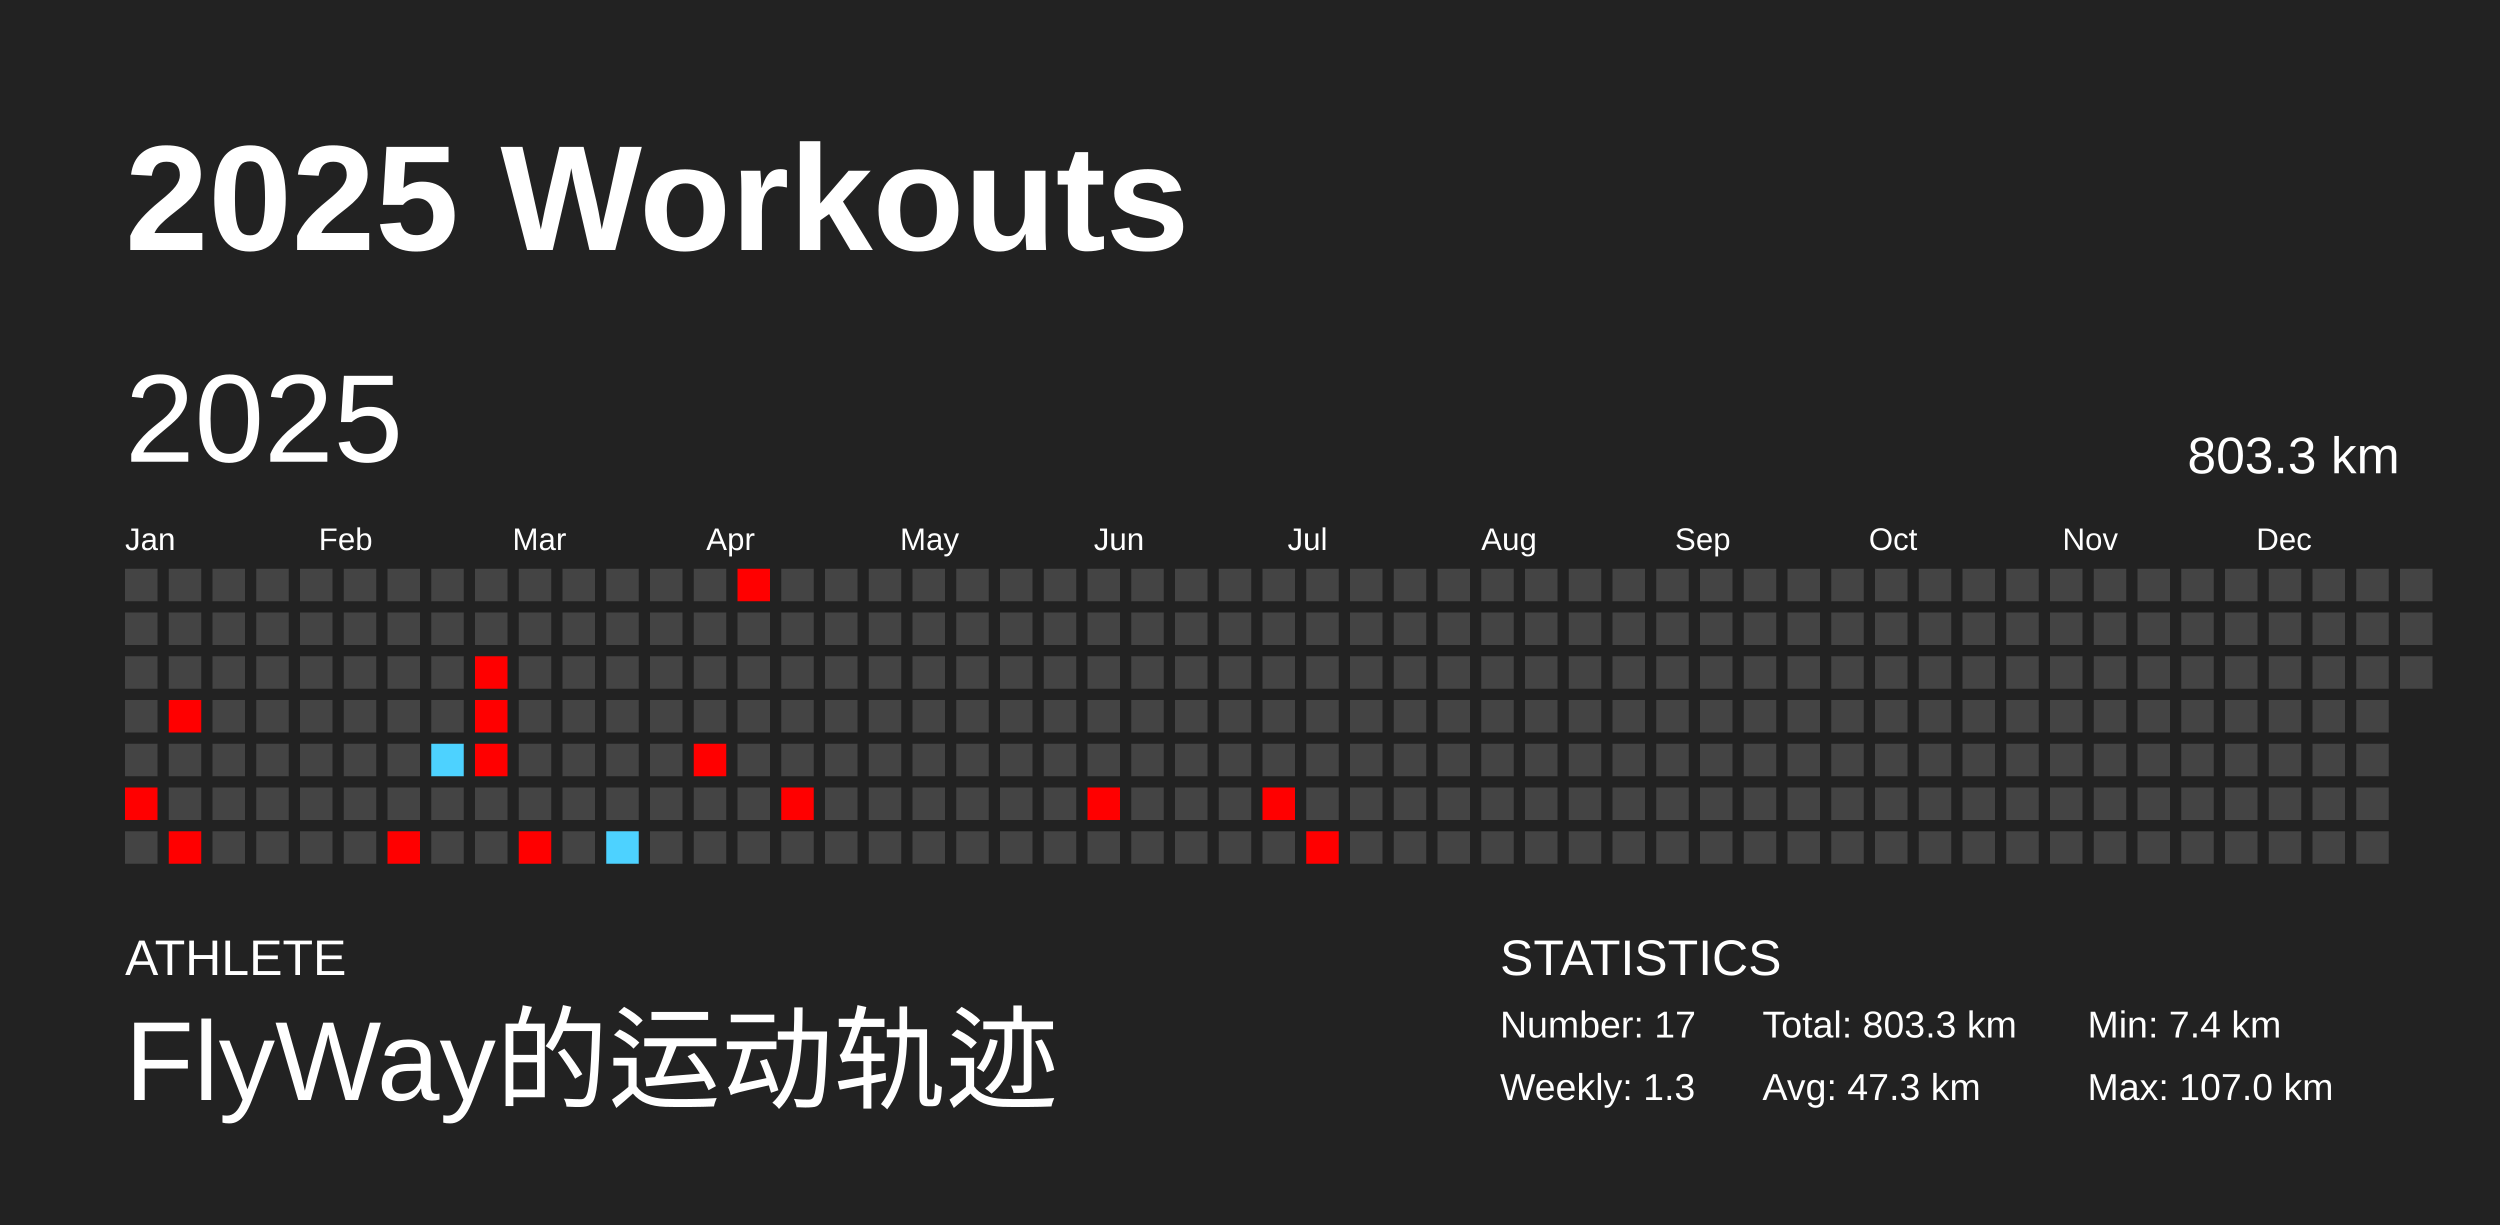
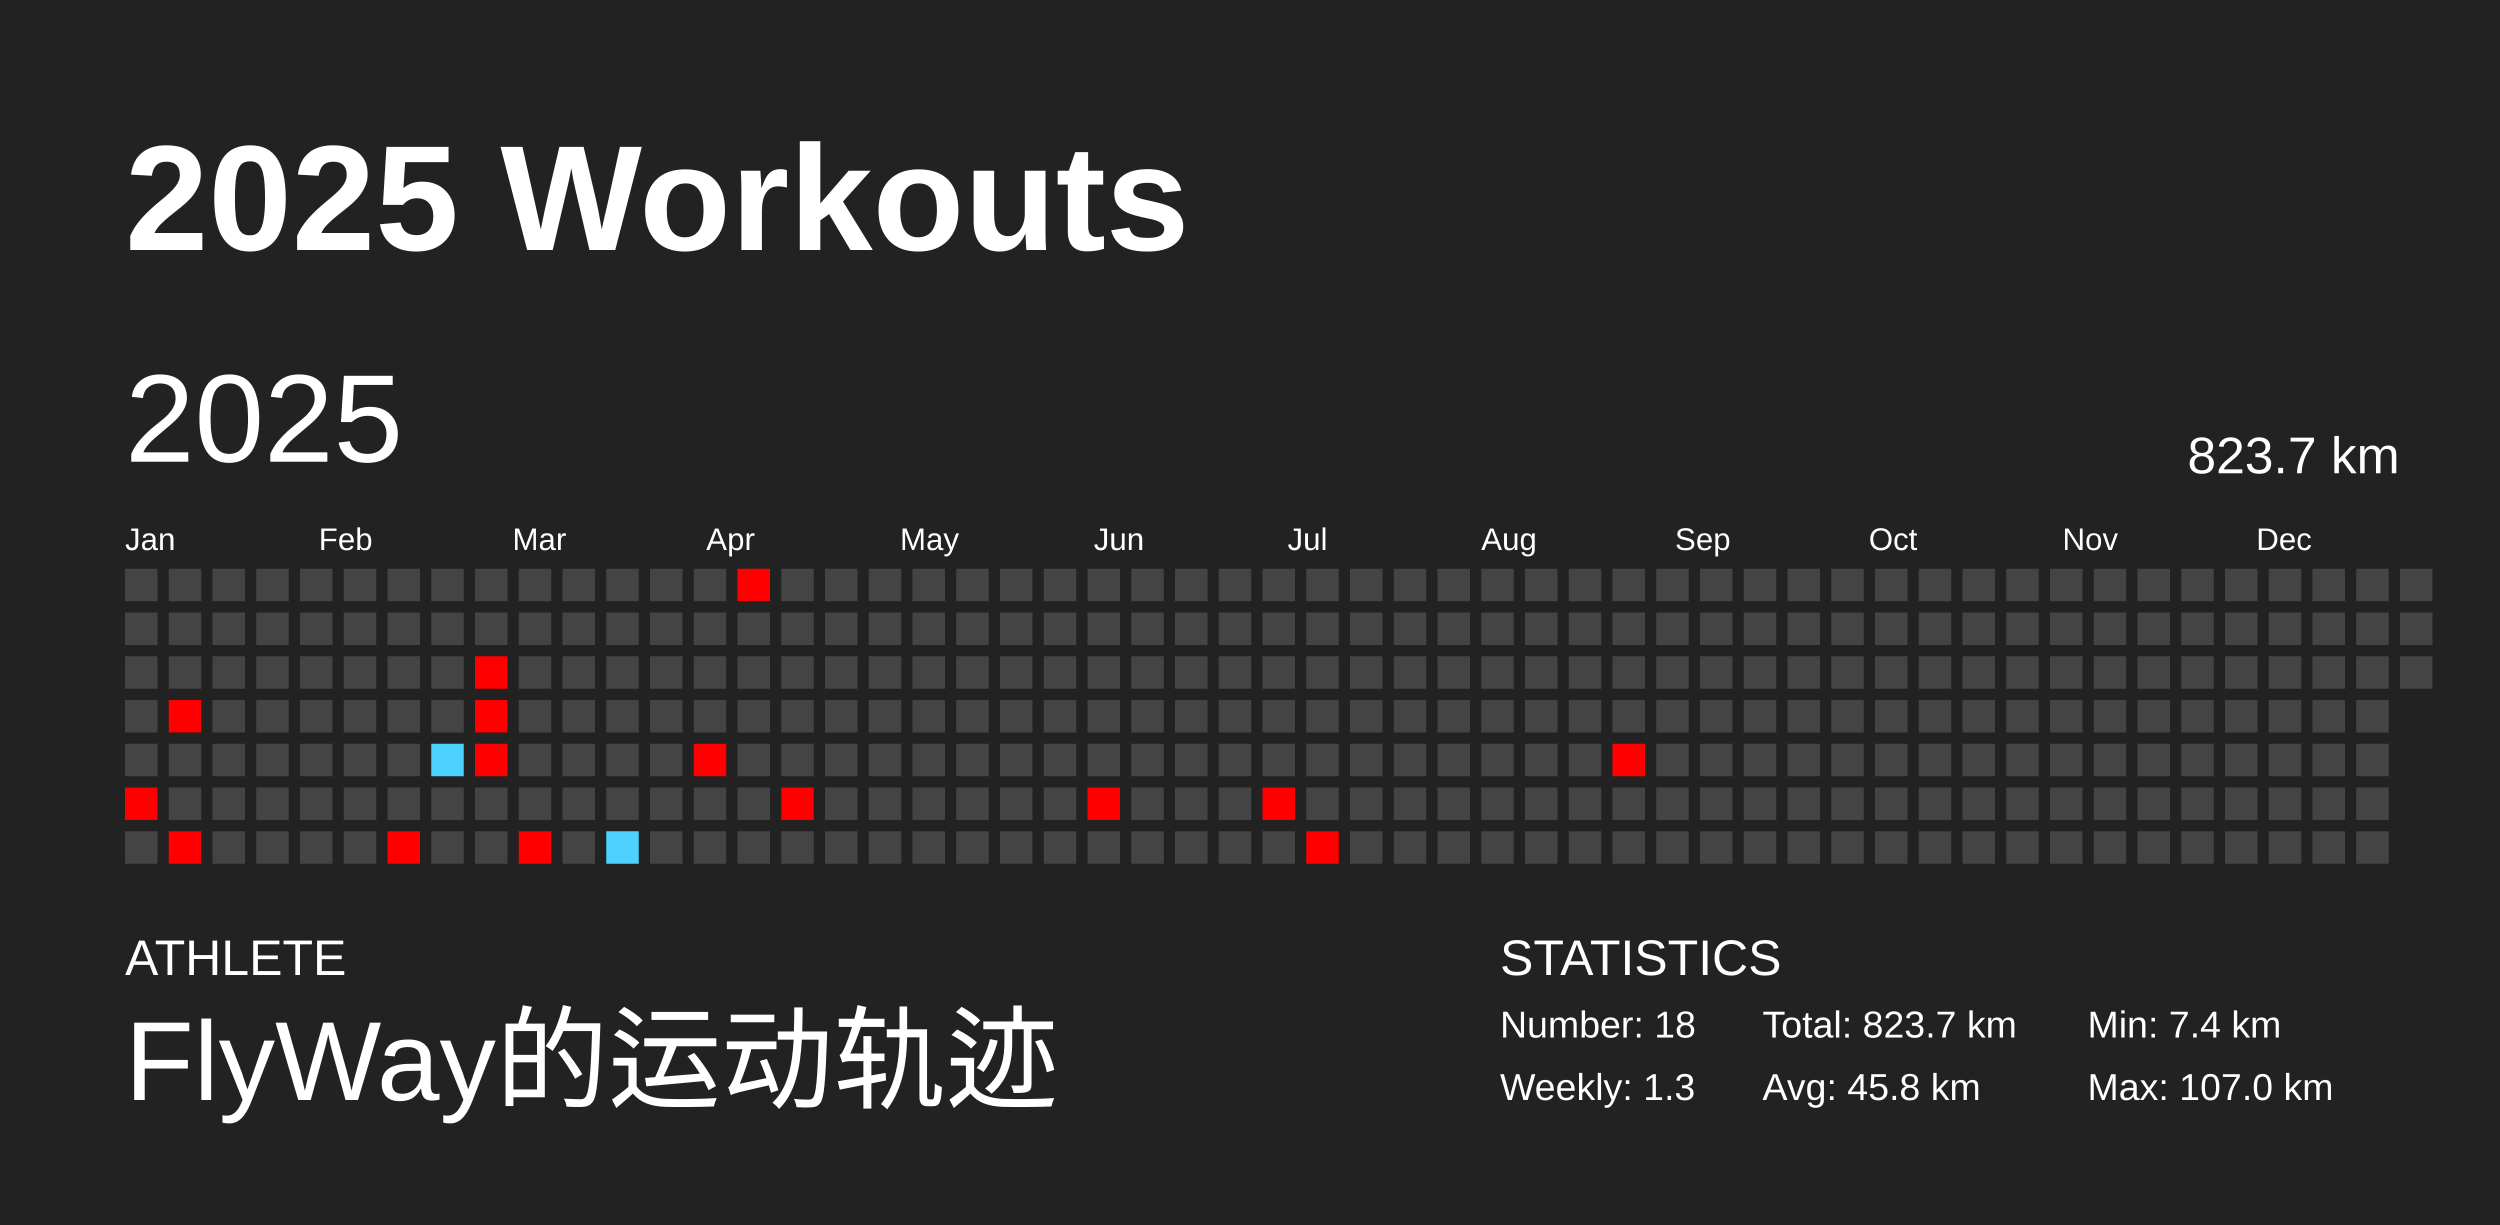
<svg xmlns="http://www.w3.org/2000/svg" baseProfile="full" height="98mm" version="1.1" viewBox="0,0,200,98" width="200mm">
  <defs />
  <rect fill="#222222" height="98" width="200" x="0" y="0" />
  <text fill="#FFFFFF" style="font-size:12px; font-family:Arial; font-weight:bold;" x="10" y="20">2025 Workouts</text>
  <text fill="#FFFFFF" style="font-size:4px; font-family:Arial" x="10" y="78">ATHLETE</text>
  <text fill="#FFFFFF" style="font-size:9px; font-family:Arial" x="10" y="88">FlyWay的运动轨迹</text>
  <text fill="#FFFFFF" style="font-size:4px; font-family:Arial" x="120" y="78">STATISTICS</text>
-   <text fill="#FFFFFF" style="font-size:3px; font-family:Arial" x="120" y="83">Number: 17</text>
+   <text fill="#FFFFFF" style="font-size:3px; font-family:Arial" x="120" y="83">Number: 18</text>
  <text fill="#FFFFFF" style="font-size:3px; font-family:Arial" x="120" y="88">Weekly: 1.3</text>
-   <text fill="#FFFFFF" style="font-size:3px; font-family:Arial" x="141" y="83">Total: 803.3 km</text>
-   <text fill="#FFFFFF" style="font-size:3px; font-family:Arial" x="141" y="88">Avg: 47.3 km</text>
+   <text fill="#FFFFFF" style="font-size:3px; font-family:Arial" x="141" y="83">Total: 823.7 km</text>
+   <text fill="#FFFFFF" style="font-size:3px; font-family:Arial" x="141" y="88">Avg: 45.8 km</text>
  <text fill="#FFFFFF" style="font-size:3px; font-family:Arial" x="167" y="83">Min: 7.4 km</text>
  <text fill="#FFFFFF" style="font-size:3px; font-family:Arial" x="167" y="88">Max: 107.0 km</text>
  <text dominant-baseline="hanging" fill="#FFFFFF" style="font-size:10.0px; font-family:Arial;" x="10" y="30">2025</text>
-   <text dominant-baseline="hanging" fill="#FFFFFF" style="font-size:4.125px; font-family:Arial;" x="175" y="35">803.3 km</text>
+   <text dominant-baseline="hanging" fill="#FFFFFF" style="font-size:4.125px; font-family:Arial;" x="175" y="35">823.7 km</text>
  <text fill="#FFFFFF" style="font-size:2.5px; font-family:Arial" x="10.0" y="44">Jan</text>
  <text fill="#FFFFFF" style="font-size:2.5px; font-family:Arial" x="25.5" y="44">Feb</text>
  <text fill="#FFFFFF" style="font-size:2.5px; font-family:Arial" x="41.0" y="44">Mar</text>
  <text fill="#FFFFFF" style="font-size:2.5px; font-family:Arial" x="56.5" y="44">Apr</text>
  <text fill="#FFFFFF" style="font-size:2.5px; font-family:Arial" x="72.0" y="44">May</text>
  <text fill="#FFFFFF" style="font-size:2.5px; font-family:Arial" x="87.5" y="44">Jun</text>
  <text fill="#FFFFFF" style="font-size:2.5px; font-family:Arial" x="103.0" y="44">Jul</text>
  <text fill="#FFFFFF" style="font-size:2.5px; font-family:Arial" x="118.5" y="44">Aug</text>
  <text fill="#FFFFFF" style="font-size:2.5px; font-family:Arial" x="134.0" y="44">Sep</text>
  <text fill="#FFFFFF" style="font-size:2.5px; font-family:Arial" x="149.5" y="44">Oct</text>
  <text fill="#FFFFFF" style="font-size:2.5px; font-family:Arial" x="165.0" y="44">Nov</text>
  <text fill="#FFFFFF" style="font-size:2.5px; font-family:Arial" x="180.5" y="44">Dec</text>
  <rect fill="#444444" height="2.6" width="2.6" x="10.0" y="45.5" />
  <rect fill="#444444" height="2.6" width="2.6" x="10.0" y="49.0" />
  <rect fill="#444444" height="2.6" width="2.6" x="10.0" y="52.5" />
  <rect fill="#444444" height="2.6" width="2.6" x="10.0" y="56.0" />
  <rect fill="#444444" height="2.6" width="2.6" x="10.0" y="59.5" />
  <rect fill="red" height="2.6" width="2.6" x="10.0" y="63.0" />
  <rect fill="#444444" height="2.6" width="2.6" x="10.0" y="66.5" />
  <rect fill="#444444" height="2.6" width="2.6" x="13.5" y="45.5" />
  <rect fill="#444444" height="2.6" width="2.6" x="13.5" y="49.0" />
  <rect fill="#444444" height="2.6" width="2.6" x="13.5" y="52.5" />
  <rect fill="red" height="2.6" width="2.6" x="13.5" y="56.0" />
  <rect fill="#444444" height="2.6" width="2.6" x="13.5" y="59.5" />
  <rect fill="#444444" height="2.6" width="2.6" x="13.5" y="63.0" />
  <rect fill="red" height="2.6" width="2.6" x="13.5" y="66.5" />
  <rect fill="#444444" height="2.6" width="2.6" x="17.0" y="45.5" />
  <rect fill="#444444" height="2.6" width="2.6" x="17.0" y="49.0" />
  <rect fill="#444444" height="2.6" width="2.6" x="17.0" y="52.5" />
  <rect fill="#444444" height="2.6" width="2.6" x="17.0" y="56.0" />
  <rect fill="#444444" height="2.6" width="2.6" x="17.0" y="59.5" />
  <rect fill="#444444" height="2.6" width="2.6" x="17.0" y="63.0" />
  <rect fill="#444444" height="2.6" width="2.6" x="17.0" y="66.5" />
  <rect fill="#444444" height="2.6" width="2.6" x="20.5" y="45.5" />
  <rect fill="#444444" height="2.6" width="2.6" x="20.5" y="49.0" />
  <rect fill="#444444" height="2.6" width="2.6" x="20.5" y="52.5" />
  <rect fill="#444444" height="2.6" width="2.6" x="20.5" y="56.0" />
  <rect fill="#444444" height="2.6" width="2.6" x="20.5" y="59.5" />
  <rect fill="#444444" height="2.6" width="2.6" x="20.5" y="63.0" />
  <rect fill="#444444" height="2.6" width="2.6" x="20.5" y="66.5" />
  <rect fill="#444444" height="2.6" width="2.6" x="24.0" y="45.5" />
  <rect fill="#444444" height="2.6" width="2.6" x="24.0" y="49.0" />
  <rect fill="#444444" height="2.6" width="2.6" x="24.0" y="52.5" />
  <rect fill="#444444" height="2.6" width="2.6" x="24.0" y="56.0" />
  <rect fill="#444444" height="2.6" width="2.6" x="24.0" y="59.5" />
  <rect fill="#444444" height="2.6" width="2.6" x="24.0" y="63.0" />
  <rect fill="#444444" height="2.6" width="2.6" x="24.0" y="66.5" />
  <rect fill="#444444" height="2.6" width="2.6" x="27.5" y="45.5" />
  <rect fill="#444444" height="2.6" width="2.6" x="27.5" y="49.0" />
  <rect fill="#444444" height="2.6" width="2.6" x="27.5" y="52.5" />
  <rect fill="#444444" height="2.6" width="2.6" x="27.5" y="56.0" />
  <rect fill="#444444" height="2.6" width="2.6" x="27.5" y="59.5" />
  <rect fill="#444444" height="2.6" width="2.6" x="27.5" y="63.0" />
  <rect fill="#444444" height="2.6" width="2.6" x="27.5" y="66.5" />
  <rect fill="#444444" height="2.6" width="2.6" x="31.0" y="45.5" />
  <rect fill="#444444" height="2.6" width="2.6" x="31.0" y="49.0" />
  <rect fill="#444444" height="2.6" width="2.6" x="31.0" y="52.5" />
  <rect fill="#444444" height="2.6" width="2.6" x="31.0" y="56.0" />
  <rect fill="#444444" height="2.6" width="2.6" x="31.0" y="59.5" />
  <rect fill="#444444" height="2.6" width="2.6" x="31.0" y="63.0" />
  <rect fill="red" height="2.6" width="2.6" x="31.0" y="66.5" />
  <rect fill="#444444" height="2.6" width="2.6" x="34.5" y="45.5" />
  <rect fill="#444444" height="2.6" width="2.6" x="34.5" y="49.0" />
  <rect fill="#444444" height="2.6" width="2.6" x="34.5" y="52.5" />
  <rect fill="#444444" height="2.6" width="2.6" x="34.5" y="56.0" />
  <rect fill="#4dd2ff" height="2.6" width="2.6" x="34.5" y="59.5" />
  <rect fill="#444444" height="2.6" width="2.6" x="34.5" y="63.0" />
  <rect fill="#444444" height="2.6" width="2.6" x="34.5" y="66.5" />
  <rect fill="#444444" height="2.6" width="2.6" x="38.0" y="45.5" />
  <rect fill="#444444" height="2.6" width="2.6" x="38.0" y="49.0" />
  <rect fill="red" height="2.6" width="2.6" x="38.0" y="52.5" />
  <rect fill="red" height="2.6" width="2.6" x="38.0" y="56.0" />
  <rect fill="red" height="2.6" width="2.6" x="38.0" y="59.5" />
  <rect fill="#444444" height="2.6" width="2.6" x="38.0" y="63.0" />
  <rect fill="#444444" height="2.6" width="2.6" x="38.0" y="66.5" />
  <rect fill="#444444" height="2.6" width="2.6" x="41.5" y="45.5" />
  <rect fill="#444444" height="2.6" width="2.6" x="41.5" y="49.0" />
  <rect fill="#444444" height="2.6" width="2.6" x="41.5" y="52.5" />
  <rect fill="#444444" height="2.6" width="2.6" x="41.5" y="56.0" />
  <rect fill="#444444" height="2.6" width="2.6" x="41.5" y="59.5" />
  <rect fill="#444444" height="2.6" width="2.6" x="41.5" y="63.0" />
  <rect fill="red" height="2.6" width="2.6" x="41.5" y="66.5" />
  <rect fill="#444444" height="2.6" width="2.6" x="45.0" y="45.5" />
  <rect fill="#444444" height="2.6" width="2.6" x="45.0" y="49.0" />
  <rect fill="#444444" height="2.6" width="2.6" x="45.0" y="52.5" />
  <rect fill="#444444" height="2.6" width="2.6" x="45.0" y="56.0" />
  <rect fill="#444444" height="2.6" width="2.6" x="45.0" y="59.5" />
  <rect fill="#444444" height="2.6" width="2.6" x="45.0" y="63.0" />
  <rect fill="#444444" height="2.6" width="2.6" x="45.0" y="66.5" />
  <rect fill="#444444" height="2.6" width="2.6" x="48.5" y="45.5" />
  <rect fill="#444444" height="2.6" width="2.6" x="48.5" y="49.0" />
  <rect fill="#444444" height="2.6" width="2.6" x="48.5" y="52.5" />
  <rect fill="#444444" height="2.6" width="2.6" x="48.5" y="56.0" />
  <rect fill="#444444" height="2.6" width="2.6" x="48.5" y="59.5" />
  <rect fill="#444444" height="2.6" width="2.6" x="48.5" y="63.0" />
  <rect fill="#4dd2ff" height="2.6" width="2.6" x="48.5" y="66.5" />
  <rect fill="#444444" height="2.6" width="2.6" x="52.0" y="45.5" />
  <rect fill="#444444" height="2.6" width="2.6" x="52.0" y="49.0" />
  <rect fill="#444444" height="2.6" width="2.6" x="52.0" y="52.5" />
  <rect fill="#444444" height="2.6" width="2.6" x="52.0" y="56.0" />
  <rect fill="#444444" height="2.6" width="2.6" x="52.0" y="59.5" />
  <rect fill="#444444" height="2.6" width="2.6" x="52.0" y="63.0" />
  <rect fill="#444444" height="2.6" width="2.6" x="52.0" y="66.5" />
  <rect fill="#444444" height="2.6" width="2.6" x="55.5" y="45.5" />
  <rect fill="#444444" height="2.6" width="2.6" x="55.5" y="49.0" />
  <rect fill="#444444" height="2.6" width="2.6" x="55.5" y="52.5" />
  <rect fill="#444444" height="2.6" width="2.6" x="55.5" y="56.0" />
  <rect fill="red" height="2.6" width="2.6" x="55.5" y="59.5" />
  <rect fill="#444444" height="2.6" width="2.6" x="55.5" y="63.0" />
  <rect fill="#444444" height="2.6" width="2.6" x="55.5" y="66.5" />
  <rect fill="red" height="2.6" width="2.6" x="59.0" y="45.5" />
  <rect fill="#444444" height="2.6" width="2.6" x="59.0" y="49.0" />
  <rect fill="#444444" height="2.6" width="2.6" x="59.0" y="52.5" />
  <rect fill="#444444" height="2.6" width="2.6" x="59.0" y="56.0" />
  <rect fill="#444444" height="2.6" width="2.6" x="59.0" y="59.5" />
  <rect fill="#444444" height="2.6" width="2.6" x="59.0" y="63.0" />
  <rect fill="#444444" height="2.6" width="2.6" x="59.0" y="66.5" />
  <rect fill="#444444" height="2.6" width="2.6" x="62.5" y="45.5" />
  <rect fill="#444444" height="2.6" width="2.6" x="62.5" y="49.0" />
  <rect fill="#444444" height="2.6" width="2.6" x="62.5" y="52.5" />
  <rect fill="#444444" height="2.6" width="2.6" x="62.5" y="56.0" />
  <rect fill="#444444" height="2.6" width="2.6" x="62.5" y="59.5" />
  <rect fill="red" height="2.6" width="2.6" x="62.5" y="63.0" />
  <rect fill="#444444" height="2.6" width="2.6" x="62.5" y="66.5" />
  <rect fill="#444444" height="2.6" width="2.6" x="66.0" y="45.5" />
  <rect fill="#444444" height="2.6" width="2.6" x="66.0" y="49.0" />
  <rect fill="#444444" height="2.6" width="2.6" x="66.0" y="52.5" />
  <rect fill="#444444" height="2.6" width="2.6" x="66.0" y="56.0" />
  <rect fill="#444444" height="2.6" width="2.6" x="66.0" y="59.5" />
  <rect fill="#444444" height="2.6" width="2.6" x="66.0" y="63.0" />
  <rect fill="#444444" height="2.6" width="2.6" x="66.0" y="66.5" />
  <rect fill="#444444" height="2.6" width="2.6" x="69.5" y="45.5" />
  <rect fill="#444444" height="2.6" width="2.6" x="69.5" y="49.0" />
  <rect fill="#444444" height="2.6" width="2.6" x="69.5" y="52.5" />
  <rect fill="#444444" height="2.6" width="2.6" x="69.5" y="56.0" />
  <rect fill="#444444" height="2.6" width="2.6" x="69.5" y="59.5" />
  <rect fill="#444444" height="2.6" width="2.6" x="69.5" y="63.0" />
  <rect fill="#444444" height="2.6" width="2.6" x="69.5" y="66.5" />
  <rect fill="#444444" height="2.6" width="2.6" x="73.0" y="45.5" />
  <rect fill="#444444" height="2.6" width="2.6" x="73.0" y="49.0" />
  <rect fill="#444444" height="2.6" width="2.6" x="73.0" y="52.5" />
  <rect fill="#444444" height="2.6" width="2.6" x="73.0" y="56.0" />
  <rect fill="#444444" height="2.6" width="2.6" x="73.0" y="59.5" />
  <rect fill="#444444" height="2.6" width="2.6" x="73.0" y="63.0" />
  <rect fill="#444444" height="2.6" width="2.6" x="73.0" y="66.5" />
  <rect fill="#444444" height="2.6" width="2.6" x="76.5" y="45.5" />
  <rect fill="#444444" height="2.6" width="2.6" x="76.5" y="49.0" />
  <rect fill="#444444" height="2.6" width="2.6" x="76.5" y="52.5" />
  <rect fill="#444444" height="2.6" width="2.6" x="76.5" y="56.0" />
  <rect fill="#444444" height="2.6" width="2.6" x="76.5" y="59.5" />
  <rect fill="#444444" height="2.6" width="2.6" x="76.5" y="63.0" />
  <rect fill="#444444" height="2.6" width="2.6" x="76.5" y="66.5" />
  <rect fill="#444444" height="2.6" width="2.6" x="80.0" y="45.5" />
  <rect fill="#444444" height="2.6" width="2.6" x="80.0" y="49.0" />
  <rect fill="#444444" height="2.6" width="2.6" x="80.0" y="52.5" />
  <rect fill="#444444" height="2.6" width="2.6" x="80.0" y="56.0" />
  <rect fill="#444444" height="2.6" width="2.6" x="80.0" y="59.5" />
  <rect fill="#444444" height="2.6" width="2.6" x="80.0" y="63.0" />
  <rect fill="#444444" height="2.6" width="2.6" x="80.0" y="66.5" />
  <rect fill="#444444" height="2.6" width="2.6" x="83.5" y="45.5" />
  <rect fill="#444444" height="2.6" width="2.6" x="83.5" y="49.0" />
  <rect fill="#444444" height="2.6" width="2.6" x="83.5" y="52.5" />
  <rect fill="#444444" height="2.6" width="2.6" x="83.5" y="56.0" />
  <rect fill="#444444" height="2.6" width="2.6" x="83.5" y="59.5" />
  <rect fill="#444444" height="2.6" width="2.6" x="83.5" y="63.0" />
  <rect fill="#444444" height="2.6" width="2.6" x="83.5" y="66.5" />
  <rect fill="#444444" height="2.6" width="2.6" x="87.0" y="45.5" />
  <rect fill="#444444" height="2.6" width="2.6" x="87.0" y="49.0" />
  <rect fill="#444444" height="2.6" width="2.6" x="87.0" y="52.5" />
  <rect fill="#444444" height="2.6" width="2.6" x="87.0" y="56.0" />
  <rect fill="#444444" height="2.6" width="2.6" x="87.0" y="59.5" />
  <rect fill="red" height="2.6" width="2.6" x="87.0" y="63.0" />
  <rect fill="#444444" height="2.6" width="2.6" x="87.0" y="66.5" />
  <rect fill="#444444" height="2.6" width="2.6" x="90.5" y="45.5" />
  <rect fill="#444444" height="2.6" width="2.6" x="90.5" y="49.0" />
  <rect fill="#444444" height="2.6" width="2.6" x="90.5" y="52.5" />
  <rect fill="#444444" height="2.6" width="2.6" x="90.5" y="56.0" />
  <rect fill="#444444" height="2.6" width="2.6" x="90.5" y="59.5" />
  <rect fill="#444444" height="2.6" width="2.6" x="90.5" y="63.0" />
  <rect fill="#444444" height="2.6" width="2.6" x="90.5" y="66.5" />
  <rect fill="#444444" height="2.6" width="2.6" x="94.0" y="45.5" />
  <rect fill="#444444" height="2.6" width="2.6" x="94.0" y="49.0" />
  <rect fill="#444444" height="2.6" width="2.6" x="94.0" y="52.5" />
  <rect fill="#444444" height="2.6" width="2.6" x="94.0" y="56.0" />
  <rect fill="#444444" height="2.6" width="2.6" x="94.0" y="59.5" />
  <rect fill="#444444" height="2.6" width="2.6" x="94.0" y="63.0" />
  <rect fill="#444444" height="2.6" width="2.6" x="94.0" y="66.5" />
  <rect fill="#444444" height="2.6" width="2.6" x="97.5" y="45.5" />
  <rect fill="#444444" height="2.6" width="2.6" x="97.5" y="49.0" />
  <rect fill="#444444" height="2.6" width="2.6" x="97.5" y="52.5" />
  <rect fill="#444444" height="2.6" width="2.6" x="97.5" y="56.0" />
  <rect fill="#444444" height="2.6" width="2.6" x="97.5" y="59.5" />
  <rect fill="#444444" height="2.6" width="2.6" x="97.5" y="63.0" />
  <rect fill="#444444" height="2.6" width="2.6" x="97.5" y="66.5" />
  <rect fill="#444444" height="2.6" width="2.6" x="101.0" y="45.5" />
  <rect fill="#444444" height="2.6" width="2.6" x="101.0" y="49.0" />
  <rect fill="#444444" height="2.6" width="2.6" x="101.0" y="52.5" />
  <rect fill="#444444" height="2.6" width="2.6" x="101.0" y="56.0" />
  <rect fill="#444444" height="2.6" width="2.6" x="101.0" y="59.5" />
  <rect fill="red" height="2.6" width="2.6" x="101.0" y="63.0" />
  <rect fill="#444444" height="2.6" width="2.6" x="101.0" y="66.5" />
  <rect fill="#444444" height="2.6" width="2.6" x="104.5" y="45.5" />
  <rect fill="#444444" height="2.6" width="2.6" x="104.5" y="49.0" />
  <rect fill="#444444" height="2.6" width="2.6" x="104.5" y="52.5" />
  <rect fill="#444444" height="2.6" width="2.6" x="104.5" y="56.0" />
  <rect fill="#444444" height="2.6" width="2.6" x="104.5" y="59.5" />
  <rect fill="#444444" height="2.6" width="2.6" x="104.5" y="63.0" />
  <rect fill="red" height="2.6" width="2.6" x="104.5" y="66.5" />
  <rect fill="#444444" height="2.6" width="2.6" x="108.0" y="45.5" />
  <rect fill="#444444" height="2.6" width="2.6" x="108.0" y="49.0" />
  <rect fill="#444444" height="2.6" width="2.6" x="108.0" y="52.5" />
  <rect fill="#444444" height="2.6" width="2.6" x="108.0" y="56.0" />
  <rect fill="#444444" height="2.6" width="2.6" x="108.0" y="59.5" />
  <rect fill="#444444" height="2.6" width="2.6" x="108.0" y="63.0" />
  <rect fill="#444444" height="2.6" width="2.6" x="108.0" y="66.5" />
  <rect fill="#444444" height="2.6" width="2.6" x="111.5" y="45.5" />
  <rect fill="#444444" height="2.6" width="2.6" x="111.5" y="49.0" />
  <rect fill="#444444" height="2.6" width="2.6" x="111.5" y="52.5" />
  <rect fill="#444444" height="2.6" width="2.6" x="111.5" y="56.0" />
  <rect fill="#444444" height="2.6" width="2.6" x="111.5" y="59.5" />
  <rect fill="#444444" height="2.6" width="2.6" x="111.5" y="63.0" />
  <rect fill="#444444" height="2.6" width="2.6" x="111.5" y="66.5" />
  <rect fill="#444444" height="2.6" width="2.6" x="115.0" y="45.5" />
  <rect fill="#444444" height="2.6" width="2.6" x="115.0" y="49.0" />
  <rect fill="#444444" height="2.6" width="2.6" x="115.0" y="52.5" />
  <rect fill="#444444" height="2.6" width="2.6" x="115.0" y="56.0" />
  <rect fill="#444444" height="2.6" width="2.6" x="115.0" y="59.5" />
  <rect fill="#444444" height="2.6" width="2.6" x="115.0" y="63.0" />
  <rect fill="#444444" height="2.6" width="2.6" x="115.0" y="66.5" />
  <rect fill="#444444" height="2.6" width="2.6" x="118.5" y="45.5" />
  <rect fill="#444444" height="2.6" width="2.6" x="118.5" y="49.0" />
  <rect fill="#444444" height="2.6" width="2.6" x="118.5" y="52.5" />
  <rect fill="#444444" height="2.6" width="2.6" x="118.5" y="56.0" />
  <rect fill="#444444" height="2.6" width="2.6" x="118.5" y="59.5" />
  <rect fill="#444444" height="2.6" width="2.6" x="118.5" y="63.0" />
  <rect fill="#444444" height="2.6" width="2.6" x="118.5" y="66.5" />
  <rect fill="#444444" height="2.6" width="2.6" x="122.0" y="45.5" />
  <rect fill="#444444" height="2.6" width="2.6" x="122.0" y="49.0" />
  <rect fill="#444444" height="2.6" width="2.6" x="122.0" y="52.5" />
  <rect fill="#444444" height="2.6" width="2.6" x="122.0" y="56.0" />
  <rect fill="#444444" height="2.6" width="2.6" x="122.0" y="59.5" />
  <rect fill="#444444" height="2.6" width="2.6" x="122.0" y="63.0" />
  <rect fill="#444444" height="2.6" width="2.6" x="122.0" y="66.5" />
  <rect fill="#444444" height="2.6" width="2.6" x="125.5" y="45.5" />
  <rect fill="#444444" height="2.6" width="2.6" x="125.5" y="49.0" />
  <rect fill="#444444" height="2.6" width="2.6" x="125.5" y="52.5" />
  <rect fill="#444444" height="2.6" width="2.6" x="125.5" y="56.0" />
  <rect fill="#444444" height="2.6" width="2.6" x="125.5" y="59.5" />
  <rect fill="#444444" height="2.6" width="2.6" x="125.5" y="63.0" />
  <rect fill="#444444" height="2.6" width="2.6" x="125.5" y="66.5" />
  <rect fill="#444444" height="2.6" width="2.6" x="129.0" y="45.5" />
  <rect fill="#444444" height="2.6" width="2.6" x="129.0" y="49.0" />
  <rect fill="#444444" height="2.6" width="2.6" x="129.0" y="52.5" />
  <rect fill="#444444" height="2.6" width="2.6" x="129.0" y="56.0" />
-   <rect fill="#444444" height="2.6" width="2.6" x="129.0" y="59.5" />
+   <rect fill="red" height="2.6" width="2.6" x="129.0" y="59.5" />
  <rect fill="#444444" height="2.6" width="2.6" x="129.0" y="63.0" />
  <rect fill="#444444" height="2.6" width="2.6" x="129.0" y="66.5" />
  <rect fill="#444444" height="2.6" width="2.6" x="132.5" y="45.5" />
  <rect fill="#444444" height="2.6" width="2.6" x="132.5" y="49.0" />
  <rect fill="#444444" height="2.6" width="2.6" x="132.5" y="52.5" />
  <rect fill="#444444" height="2.6" width="2.6" x="132.5" y="56.0" />
  <rect fill="#444444" height="2.6" width="2.6" x="132.5" y="59.5" />
  <rect fill="#444444" height="2.6" width="2.6" x="132.5" y="63.0" />
  <rect fill="#444444" height="2.6" width="2.6" x="132.5" y="66.5" />
  <rect fill="#444444" height="2.6" width="2.6" x="136.0" y="45.5" />
  <rect fill="#444444" height="2.6" width="2.6" x="136.0" y="49.0" />
  <rect fill="#444444" height="2.6" width="2.6" x="136.0" y="52.5" />
  <rect fill="#444444" height="2.6" width="2.6" x="136.0" y="56.0" />
  <rect fill="#444444" height="2.6" width="2.6" x="136.0" y="59.5" />
  <rect fill="#444444" height="2.6" width="2.6" x="136.0" y="63.0" />
  <rect fill="#444444" height="2.6" width="2.6" x="136.0" y="66.5" />
  <rect fill="#444444" height="2.6" width="2.6" x="139.5" y="45.5" />
  <rect fill="#444444" height="2.6" width="2.6" x="139.5" y="49.0" />
  <rect fill="#444444" height="2.6" width="2.6" x="139.5" y="52.5" />
  <rect fill="#444444" height="2.6" width="2.6" x="139.5" y="56.0" />
  <rect fill="#444444" height="2.6" width="2.6" x="139.5" y="59.5" />
  <rect fill="#444444" height="2.6" width="2.6" x="139.5" y="63.0" />
  <rect fill="#444444" height="2.6" width="2.6" x="139.5" y="66.5" />
  <rect fill="#444444" height="2.6" width="2.6" x="143.0" y="45.5" />
  <rect fill="#444444" height="2.6" width="2.6" x="143.0" y="49.0" />
  <rect fill="#444444" height="2.6" width="2.6" x="143.0" y="52.5" />
  <rect fill="#444444" height="2.6" width="2.6" x="143.0" y="56.0" />
  <rect fill="#444444" height="2.6" width="2.6" x="143.0" y="59.5" />
  <rect fill="#444444" height="2.6" width="2.6" x="143.0" y="63.0" />
  <rect fill="#444444" height="2.6" width="2.6" x="143.0" y="66.5" />
  <rect fill="#444444" height="2.6" width="2.6" x="146.5" y="45.5" />
  <rect fill="#444444" height="2.6" width="2.6" x="146.5" y="49.0" />
  <rect fill="#444444" height="2.6" width="2.6" x="146.5" y="52.5" />
  <rect fill="#444444" height="2.6" width="2.6" x="146.5" y="56.0" />
  <rect fill="#444444" height="2.6" width="2.6" x="146.5" y="59.5" />
  <rect fill="#444444" height="2.6" width="2.6" x="146.5" y="63.0" />
  <rect fill="#444444" height="2.6" width="2.6" x="146.5" y="66.5" />
  <rect fill="#444444" height="2.6" width="2.6" x="150.0" y="45.5" />
  <rect fill="#444444" height="2.6" width="2.6" x="150.0" y="49.0" />
  <rect fill="#444444" height="2.6" width="2.6" x="150.0" y="52.5" />
  <rect fill="#444444" height="2.6" width="2.6" x="150.0" y="56.0" />
  <rect fill="#444444" height="2.6" width="2.6" x="150.0" y="59.5" />
  <rect fill="#444444" height="2.6" width="2.6" x="150.0" y="63.0" />
  <rect fill="#444444" height="2.6" width="2.6" x="150.0" y="66.5" />
  <rect fill="#444444" height="2.6" width="2.6" x="153.5" y="45.5" />
  <rect fill="#444444" height="2.6" width="2.6" x="153.5" y="49.0" />
  <rect fill="#444444" height="2.6" width="2.6" x="153.5" y="52.5" />
  <rect fill="#444444" height="2.6" width="2.6" x="153.5" y="56.0" />
  <rect fill="#444444" height="2.6" width="2.6" x="153.5" y="59.5" />
  <rect fill="#444444" height="2.6" width="2.6" x="153.5" y="63.0" />
  <rect fill="#444444" height="2.6" width="2.6" x="153.5" y="66.5" />
  <rect fill="#444444" height="2.6" width="2.6" x="157.0" y="45.5" />
  <rect fill="#444444" height="2.6" width="2.6" x="157.0" y="49.0" />
  <rect fill="#444444" height="2.6" width="2.6" x="157.0" y="52.5" />
  <rect fill="#444444" height="2.6" width="2.6" x="157.0" y="56.0" />
  <rect fill="#444444" height="2.6" width="2.6" x="157.0" y="59.5" />
  <rect fill="#444444" height="2.6" width="2.6" x="157.0" y="63.0" />
  <rect fill="#444444" height="2.6" width="2.6" x="157.0" y="66.5" />
  <rect fill="#444444" height="2.6" width="2.6" x="160.5" y="45.5" />
  <rect fill="#444444" height="2.6" width="2.6" x="160.5" y="49.0" />
  <rect fill="#444444" height="2.6" width="2.6" x="160.5" y="52.5" />
  <rect fill="#444444" height="2.6" width="2.6" x="160.5" y="56.0" />
  <rect fill="#444444" height="2.6" width="2.6" x="160.5" y="59.5" />
  <rect fill="#444444" height="2.6" width="2.6" x="160.5" y="63.0" />
  <rect fill="#444444" height="2.6" width="2.6" x="160.5" y="66.5" />
  <rect fill="#444444" height="2.6" width="2.6" x="164.0" y="45.5" />
  <rect fill="#444444" height="2.6" width="2.6" x="164.0" y="49.0" />
  <rect fill="#444444" height="2.6" width="2.6" x="164.0" y="52.5" />
  <rect fill="#444444" height="2.6" width="2.6" x="164.0" y="56.0" />
  <rect fill="#444444" height="2.6" width="2.6" x="164.0" y="59.5" />
  <rect fill="#444444" height="2.6" width="2.6" x="164.0" y="63.0" />
  <rect fill="#444444" height="2.6" width="2.6" x="164.0" y="66.5" />
  <rect fill="#444444" height="2.6" width="2.6" x="167.5" y="45.5" />
  <rect fill="#444444" height="2.6" width="2.6" x="167.5" y="49.0" />
  <rect fill="#444444" height="2.6" width="2.6" x="167.5" y="52.5" />
  <rect fill="#444444" height="2.6" width="2.6" x="167.5" y="56.0" />
  <rect fill="#444444" height="2.6" width="2.6" x="167.5" y="59.5" />
  <rect fill="#444444" height="2.6" width="2.6" x="167.5" y="63.0" />
  <rect fill="#444444" height="2.6" width="2.6" x="167.5" y="66.5" />
  <rect fill="#444444" height="2.6" width="2.6" x="171.0" y="45.5" />
  <rect fill="#444444" height="2.6" width="2.6" x="171.0" y="49.0" />
  <rect fill="#444444" height="2.6" width="2.6" x="171.0" y="52.5" />
  <rect fill="#444444" height="2.6" width="2.6" x="171.0" y="56.0" />
  <rect fill="#444444" height="2.6" width="2.6" x="171.0" y="59.5" />
  <rect fill="#444444" height="2.6" width="2.6" x="171.0" y="63.0" />
  <rect fill="#444444" height="2.6" width="2.6" x="171.0" y="66.5" />
  <rect fill="#444444" height="2.6" width="2.6" x="174.5" y="45.5" />
  <rect fill="#444444" height="2.6" width="2.6" x="174.5" y="49.0" />
  <rect fill="#444444" height="2.6" width="2.6" x="174.5" y="52.5" />
  <rect fill="#444444" height="2.6" width="2.6" x="174.5" y="56.0" />
  <rect fill="#444444" height="2.6" width="2.6" x="174.5" y="59.5" />
  <rect fill="#444444" height="2.6" width="2.6" x="174.5" y="63.0" />
  <rect fill="#444444" height="2.6" width="2.6" x="174.5" y="66.5" />
  <rect fill="#444444" height="2.6" width="2.6" x="178.0" y="45.5" />
  <rect fill="#444444" height="2.6" width="2.6" x="178.0" y="49.0" />
  <rect fill="#444444" height="2.6" width="2.6" x="178.0" y="52.5" />
  <rect fill="#444444" height="2.6" width="2.6" x="178.0" y="56.0" />
  <rect fill="#444444" height="2.6" width="2.6" x="178.0" y="59.5" />
  <rect fill="#444444" height="2.6" width="2.6" x="178.0" y="63.0" />
  <rect fill="#444444" height="2.6" width="2.6" x="178.0" y="66.5" />
  <rect fill="#444444" height="2.6" width="2.6" x="181.5" y="45.5" />
  <rect fill="#444444" height="2.6" width="2.6" x="181.5" y="49.0" />
  <rect fill="#444444" height="2.6" width="2.6" x="181.5" y="52.5" />
  <rect fill="#444444" height="2.6" width="2.6" x="181.5" y="56.0" />
  <rect fill="#444444" height="2.6" width="2.6" x="181.5" y="59.5" />
  <rect fill="#444444" height="2.6" width="2.6" x="181.5" y="63.0" />
  <rect fill="#444444" height="2.6" width="2.6" x="181.5" y="66.5" />
  <rect fill="#444444" height="2.6" width="2.6" x="185.0" y="45.5" />
  <rect fill="#444444" height="2.6" width="2.6" x="185.0" y="49.0" />
  <rect fill="#444444" height="2.6" width="2.6" x="185.0" y="52.5" />
  <rect fill="#444444" height="2.6" width="2.6" x="185.0" y="56.0" />
  <rect fill="#444444" height="2.6" width="2.6" x="185.0" y="59.5" />
  <rect fill="#444444" height="2.6" width="2.6" x="185.0" y="63.0" />
  <rect fill="#444444" height="2.6" width="2.6" x="185.0" y="66.5" />
  <rect fill="#444444" height="2.6" width="2.6" x="188.5" y="45.5" />
  <rect fill="#444444" height="2.6" width="2.6" x="188.5" y="49.0" />
  <rect fill="#444444" height="2.6" width="2.6" x="188.5" y="52.5" />
  <rect fill="#444444" height="2.6" width="2.6" x="188.5" y="56.0" />
  <rect fill="#444444" height="2.6" width="2.6" x="188.5" y="59.5" />
  <rect fill="#444444" height="2.6" width="2.6" x="188.5" y="63.0" />
  <rect fill="#444444" height="2.6" width="2.6" x="188.5" y="66.5" />
  <rect fill="#444444" height="2.6" width="2.6" x="192.0" y="45.5" />
  <rect fill="#444444" height="2.6" width="2.6" x="192.0" y="49.0" />
  <rect fill="#444444" height="2.6" width="2.6" x="192.0" y="52.5" />
</svg>
